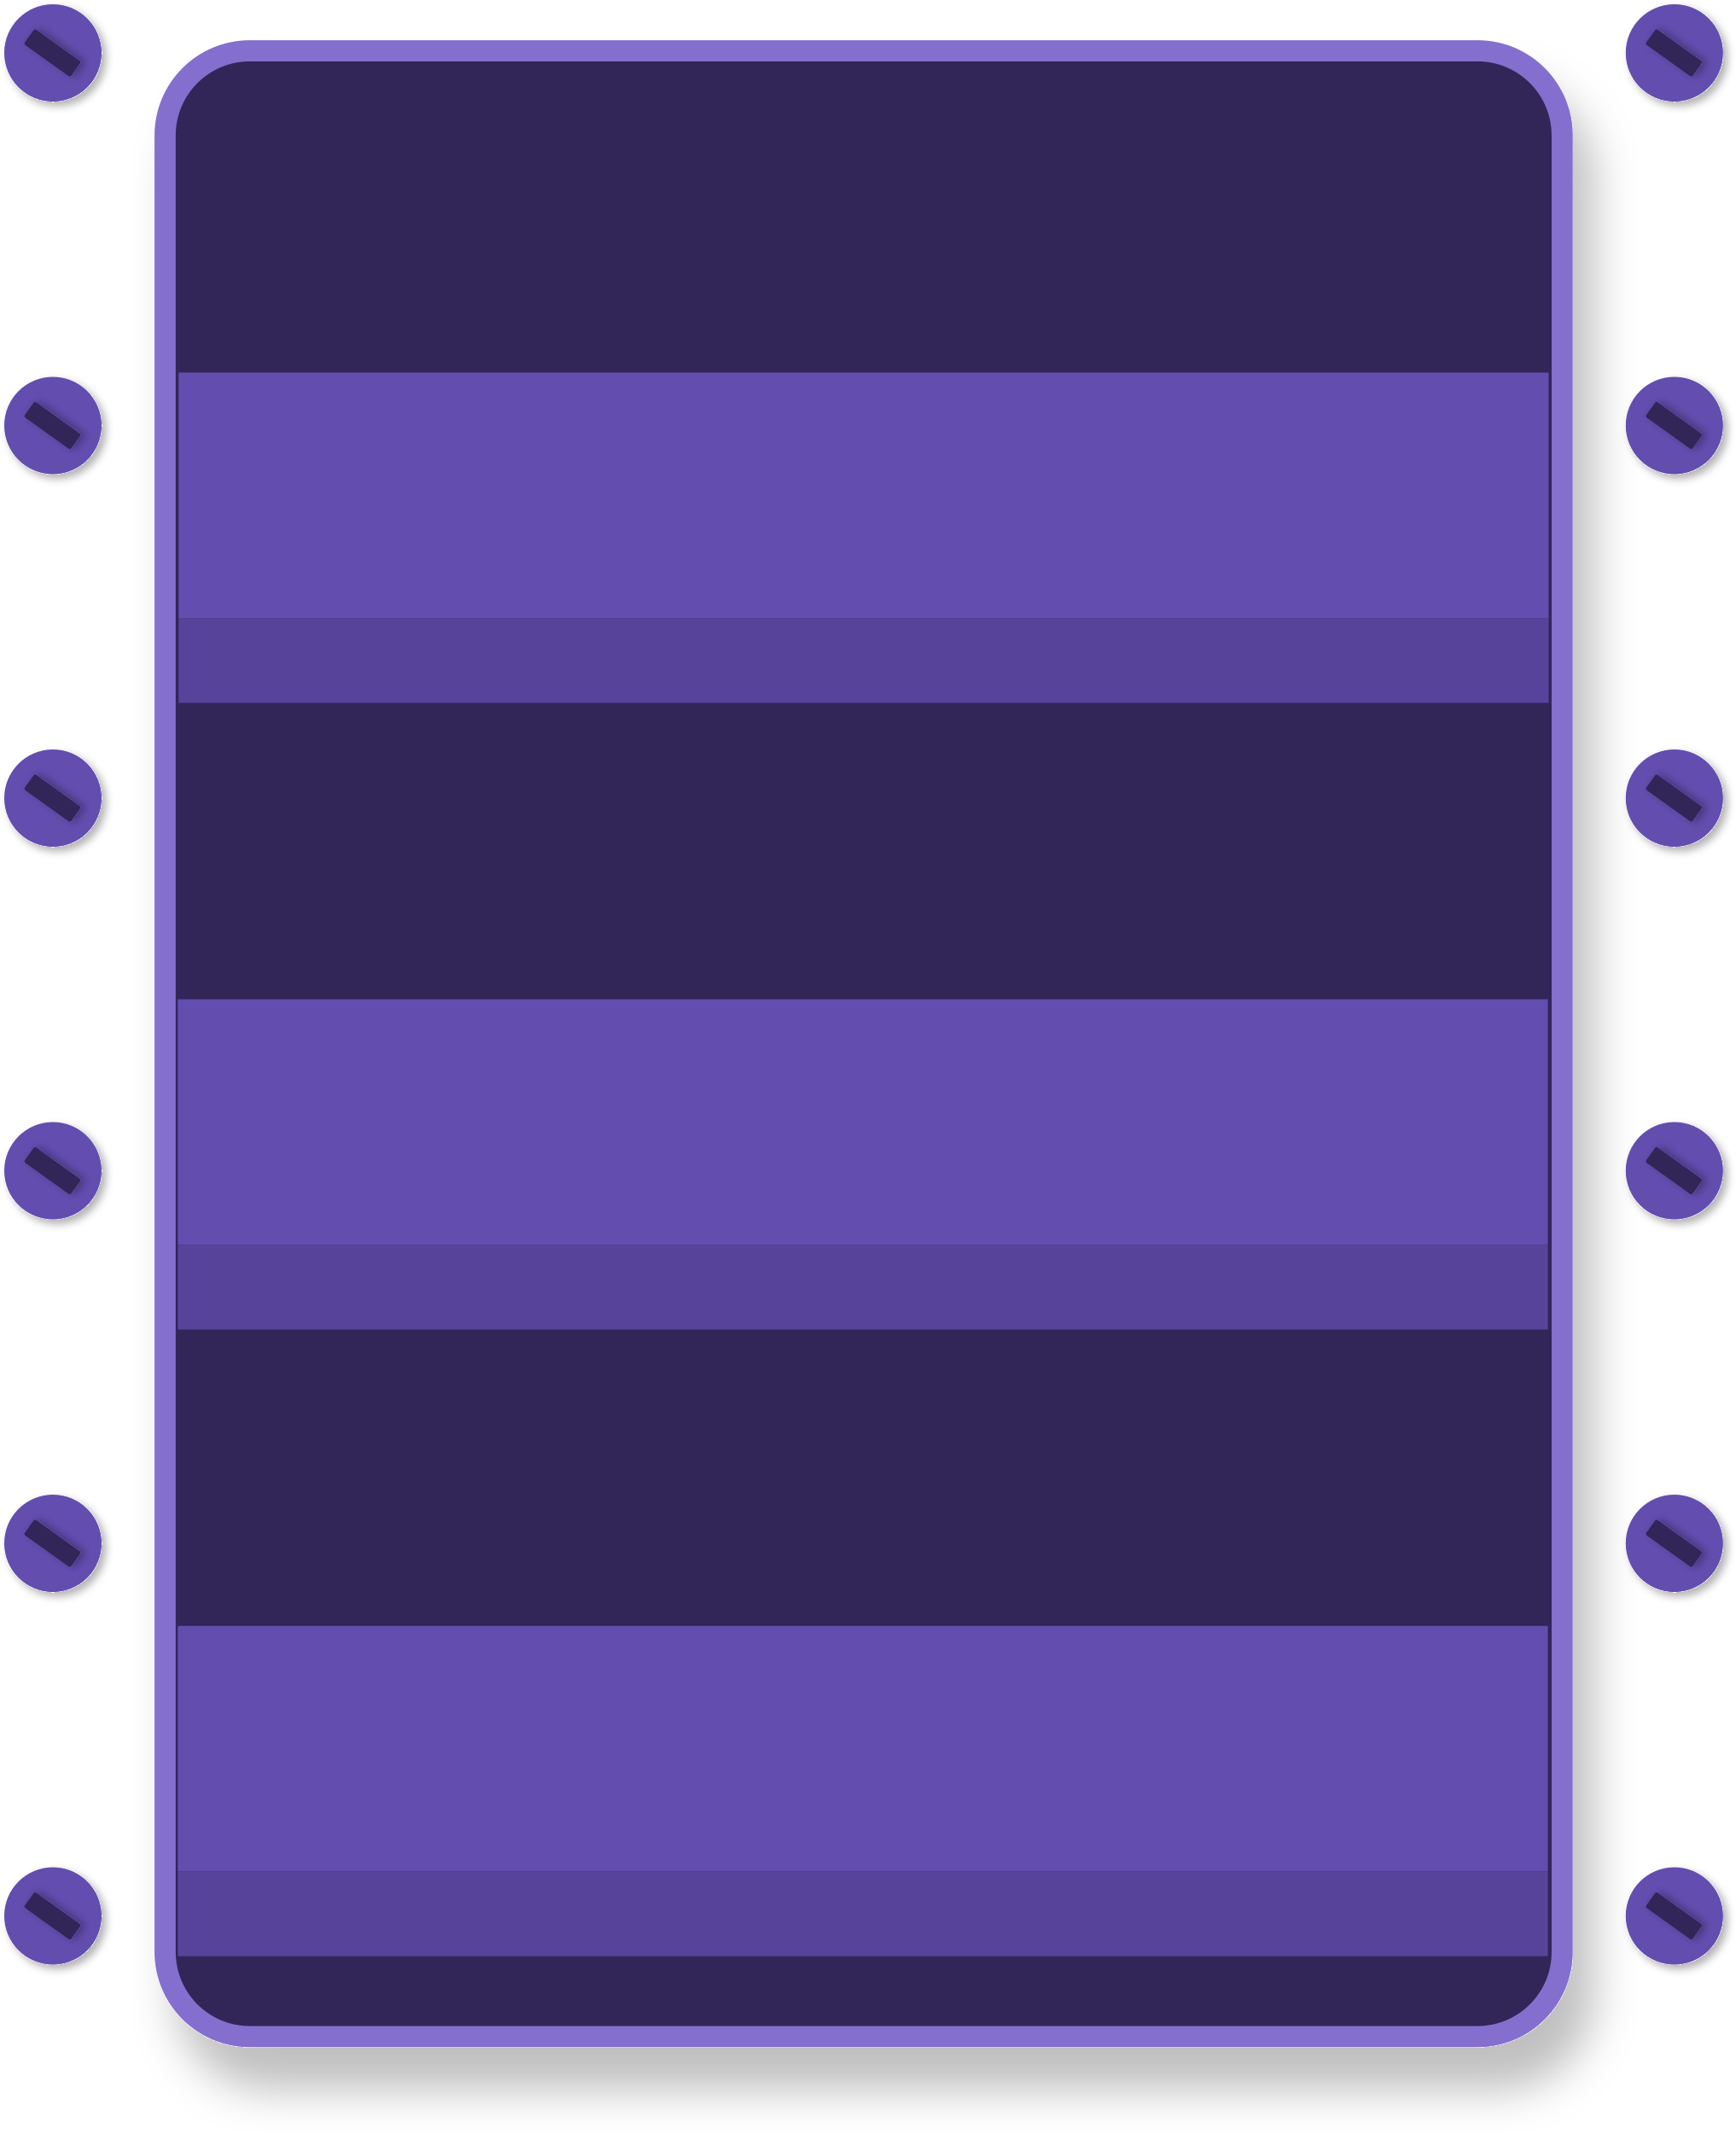
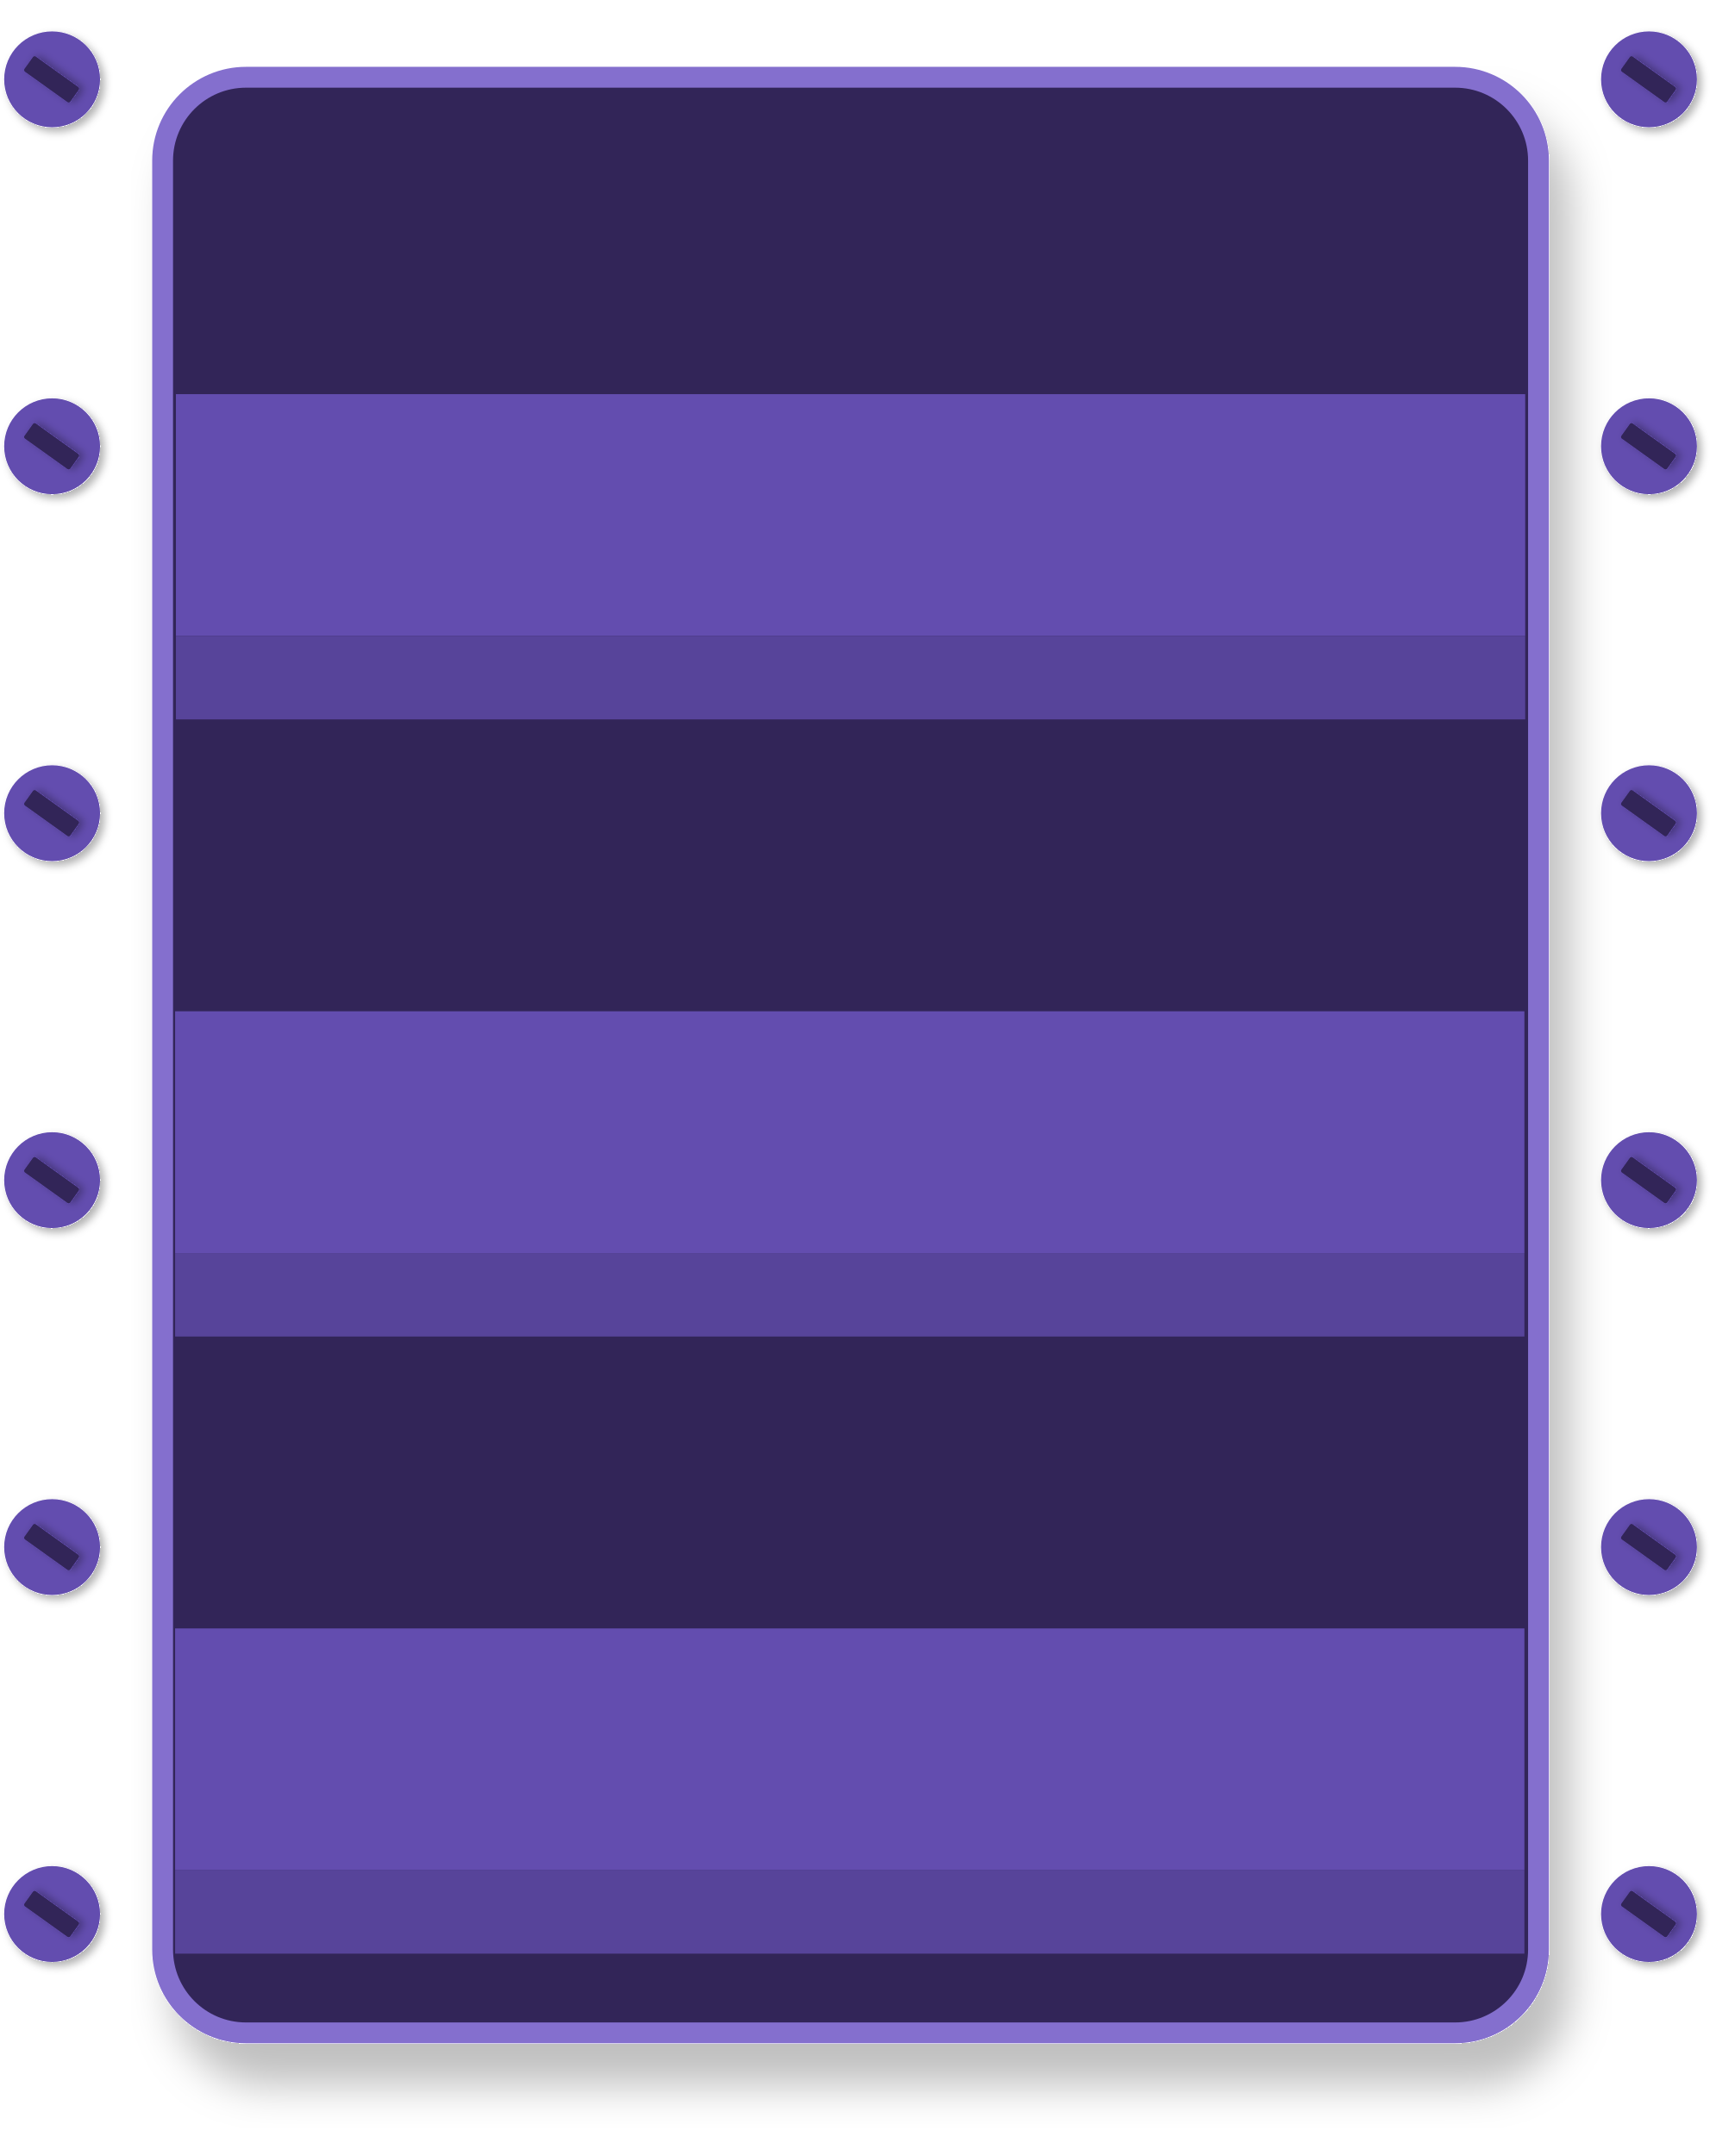
- <svg xmlns="http://www.w3.org/2000/svg" width="410" height="504" viewBox="0 0 410 504" fill="none">
+ <svg xmlns="http://www.w3.org/2000/svg" width="360" height="454" viewBox="0 0 410 504" fill="none">
  <g filter="url(#filter0_d_167_1385)">
    <rect x="39" y="12" width="330" height="469" rx="20" fill="#322558" />
    <rect x="39" y="12" width="330" height="469" rx="20" stroke="#846FCE" stroke-width="5" />
  </g>
  <rect x="42.194" y="88" width="323.613" height="58" fill="#634DAF" />
  <rect x="42" y="236" width="323.613" height="58" fill="#634DAF" />
  <rect x="42" y="384" width="323.613" height="58" fill="#634DAF" />
  <rect x="42.194" y="146" width="323.613" height="20" fill="#57449A" />
  <rect x="42" y="294" width="323.613" height="20" fill="#57449A" />
  <rect x="42" y="442" width="323.613" height="20" fill="#57449A" />
  <g filter="url(#filter1_d_167_1385)">
    <circle cx="12.5" cy="12.5" r="11.5" fill="#634DAF" />
  </g>
  <g filter="url(#filter2_d_167_1385)">
    <rect x="8.188" y="6.75" width="13.515" height="4.467" rx="0.5" transform="rotate(35.6002 8.1875 6.75)" fill="#322558" />
  </g>
  <g filter="url(#filter3_d_167_1385)">
    <circle cx="12.5" cy="100.5" r="11.5" fill="#634DAF" />
  </g>
  <g filter="url(#filter4_d_167_1385)">
    <rect x="8.188" y="94.75" width="13.515" height="4.467" rx="0.5" transform="rotate(35.6002 8.1875 94.75)" fill="#322558" />
  </g>
  <g filter="url(#filter5_d_167_1385)">
    <circle cx="12.5" cy="188.5" r="11.5" fill="#634DAF" />
  </g>
  <g filter="url(#filter6_d_167_1385)">
    <rect x="8.188" y="182.75" width="13.515" height="4.467" rx="0.5" transform="rotate(35.6002 8.1875 182.75)" fill="#322558" />
  </g>
  <g filter="url(#filter7_d_167_1385)">
    <circle cx="12.5" cy="276.5" r="11.5" fill="#634DAF" />
  </g>
  <g filter="url(#filter8_d_167_1385)">
    <rect x="8.188" y="270.75" width="13.515" height="4.467" rx="0.5" transform="rotate(35.6002 8.1875 270.75)" fill="#322558" />
  </g>
  <g filter="url(#filter9_d_167_1385)">
    <circle cx="12.5" cy="364.5" r="11.5" fill="#634DAF" />
  </g>
  <g filter="url(#filter10_d_167_1385)">
    <rect x="8.188" y="358.75" width="13.515" height="4.467" rx="0.5" transform="rotate(35.6002 8.1875 358.75)" fill="#322558" />
  </g>
  <g filter="url(#filter11_d_167_1385)">
    <circle cx="12.5" cy="452.5" r="11.5" fill="#634DAF" />
  </g>
  <g filter="url(#filter12_d_167_1385)">
    <rect x="8.188" y="446.75" width="13.515" height="4.467" rx="0.5" transform="rotate(35.6002 8.1875 446.75)" fill="#322558" />
  </g>
  <g filter="url(#filter13_d_167_1385)">
    <circle cx="395.5" cy="12.5" r="11.5" fill="#634DAF" />
  </g>
  <g filter="url(#filter14_d_167_1385)">
    <rect x="391.188" y="6.75" width="13.515" height="4.467" rx="0.5" transform="rotate(35.6002 391.188 6.75)" fill="#322558" />
  </g>
  <g filter="url(#filter15_d_167_1385)">
    <circle cx="395.5" cy="100.5" r="11.5" fill="#634DAF" />
  </g>
  <g filter="url(#filter16_d_167_1385)">
    <rect x="391.188" y="94.75" width="13.515" height="4.467" rx="0.5" transform="rotate(35.6002 391.188 94.75)" fill="#322558" />
  </g>
  <g filter="url(#filter17_d_167_1385)">
    <circle cx="395.5" cy="188.5" r="11.5" fill="#634DAF" />
  </g>
  <g filter="url(#filter18_d_167_1385)">
    <rect x="391.188" y="182.75" width="13.515" height="4.467" rx="0.5" transform="rotate(35.6002 391.188 182.75)" fill="#322558" />
  </g>
  <g filter="url(#filter19_d_167_1385)">
    <circle cx="395.5" cy="276.5" r="11.5" fill="#634DAF" />
  </g>
  <g filter="url(#filter20_d_167_1385)">
    <rect x="391.188" y="270.75" width="13.515" height="4.467" rx="0.5" transform="rotate(35.6002 391.188 270.75)" fill="#322558" />
  </g>
  <g filter="url(#filter21_d_167_1385)">
    <circle cx="395.5" cy="364.5" r="11.5" fill="#634DAF" />
  </g>
  <g filter="url(#filter22_d_167_1385)">
    <rect x="391.188" y="358.75" width="13.515" height="4.467" rx="0.5" transform="rotate(35.6002 391.188 358.75)" fill="#322558" />
  </g>
  <g filter="url(#filter23_d_167_1385)">
    <circle cx="395.5" cy="452.5" r="11.5" fill="#634DAF" />
  </g>
  <g filter="url(#filter24_d_167_1385)">
    <rect x="391.188" y="446.75" width="13.515" height="4.467" rx="0.5" transform="rotate(35.6002 391.188 446.75)" fill="#322558" />
  </g>
  <defs>
    <filter id="filter0_d_167_1385" x="31.5" y="9.5" width="355" height="494" filterUnits="userSpaceOnUse" color-interpolation-filters="sRGB">
      <feFlood flood-opacity="0" result="BackgroundImageFix" />
      <feColorMatrix in="SourceAlpha" type="matrix" values="0 0 0 0 0 0 0 0 0 0 0 0 0 0 0 0 0 0 127 0" result="hardAlpha" />
      <feOffset dx="5" dy="10" />
      <feGaussianBlur stdDeviation="5" />
      <feComposite in2="hardAlpha" operator="out" />
      <feColorMatrix type="matrix" values="0 0 0 0 0 0 0 0 0 0 0 0 0 0 0 0 0 0 0.25 0" />
      <feBlend mode="normal" in2="BackgroundImageFix" result="effect1_dropShadow_167_1385" />
      <feBlend mode="normal" in="SourceGraphic" in2="effect1_dropShadow_167_1385" result="shape" />
    </filter>
    <filter id="filter1_d_167_1385" x="0" y="0" width="27" height="27" filterUnits="userSpaceOnUse" color-interpolation-filters="sRGB">
      <feFlood flood-opacity="0" result="BackgroundImageFix" />
      <feColorMatrix in="SourceAlpha" type="matrix" values="0 0 0 0 0 0 0 0 0 0 0 0 0 0 0 0 0 0 127 0" result="hardAlpha" />
      <feOffset dx="1" dy="1" />
      <feGaussianBlur stdDeviation="1" />
      <feComposite in2="hardAlpha" operator="out" />
      <feColorMatrix type="matrix" values="0 0 0 0 0 0 0 0 0 0 0 0 0 0 0 0 0 0 0.3 0" />
      <feBlend mode="normal" in2="BackgroundImageFix" result="effect1_dropShadow_167_1385" />
      <feBlend mode="normal" in="SourceGraphic" in2="effect1_dropShadow_167_1385" result="shape" />
    </filter>
    <filter id="filter2_d_167_1385" x="4.785" y="4.948" width="17.195" height="15.105" filterUnits="userSpaceOnUse" color-interpolation-filters="sRGB">
      <feFlood flood-opacity="0" result="BackgroundImageFix" />
      <feColorMatrix in="SourceAlpha" type="matrix" values="0 0 0 0 0 0 0 0 0 0 0 0 0 0 0 0 0 0 127 0" result="hardAlpha" />
      <feOffset dx="1" />
      <feGaussianBlur stdDeviation="1" />
      <feComposite in2="hardAlpha" operator="out" />
      <feColorMatrix type="matrix" values="0 0 0 0 0 0 0 0 0 0 0 0 0 0 0 0 0 0 0.3 0" />
      <feBlend mode="normal" in2="BackgroundImageFix" result="effect1_dropShadow_167_1385" />
      <feBlend mode="normal" in="SourceGraphic" in2="effect1_dropShadow_167_1385" result="shape" />
    </filter>
    <filter id="filter3_d_167_1385" x="0" y="88" width="27" height="27" filterUnits="userSpaceOnUse" color-interpolation-filters="sRGB">
      <feFlood flood-opacity="0" result="BackgroundImageFix" />
      <feColorMatrix in="SourceAlpha" type="matrix" values="0 0 0 0 0 0 0 0 0 0 0 0 0 0 0 0 0 0 127 0" result="hardAlpha" />
      <feOffset dx="1" dy="1" />
      <feGaussianBlur stdDeviation="1" />
      <feComposite in2="hardAlpha" operator="out" />
      <feColorMatrix type="matrix" values="0 0 0 0 0 0 0 0 0 0 0 0 0 0 0 0 0 0 0.3 0" />
      <feBlend mode="normal" in2="BackgroundImageFix" result="effect1_dropShadow_167_1385" />
      <feBlend mode="normal" in="SourceGraphic" in2="effect1_dropShadow_167_1385" result="shape" />
    </filter>
    <filter id="filter4_d_167_1385" x="4.785" y="92.948" width="17.195" height="15.105" filterUnits="userSpaceOnUse" color-interpolation-filters="sRGB">
      <feFlood flood-opacity="0" result="BackgroundImageFix" />
      <feColorMatrix in="SourceAlpha" type="matrix" values="0 0 0 0 0 0 0 0 0 0 0 0 0 0 0 0 0 0 127 0" result="hardAlpha" />
      <feOffset dx="1" />
      <feGaussianBlur stdDeviation="1" />
      <feComposite in2="hardAlpha" operator="out" />
      <feColorMatrix type="matrix" values="0 0 0 0 0 0 0 0 0 0 0 0 0 0 0 0 0 0 0.3 0" />
      <feBlend mode="normal" in2="BackgroundImageFix" result="effect1_dropShadow_167_1385" />
      <feBlend mode="normal" in="SourceGraphic" in2="effect1_dropShadow_167_1385" result="shape" />
    </filter>
    <filter id="filter5_d_167_1385" x="0" y="176" width="27" height="27" filterUnits="userSpaceOnUse" color-interpolation-filters="sRGB">
      <feFlood flood-opacity="0" result="BackgroundImageFix" />
      <feColorMatrix in="SourceAlpha" type="matrix" values="0 0 0 0 0 0 0 0 0 0 0 0 0 0 0 0 0 0 127 0" result="hardAlpha" />
      <feOffset dx="1" dy="1" />
      <feGaussianBlur stdDeviation="1" />
      <feComposite in2="hardAlpha" operator="out" />
      <feColorMatrix type="matrix" values="0 0 0 0 0 0 0 0 0 0 0 0 0 0 0 0 0 0 0.3 0" />
      <feBlend mode="normal" in2="BackgroundImageFix" result="effect1_dropShadow_167_1385" />
      <feBlend mode="normal" in="SourceGraphic" in2="effect1_dropShadow_167_1385" result="shape" />
    </filter>
    <filter id="filter6_d_167_1385" x="4.785" y="180.948" width="17.195" height="15.105" filterUnits="userSpaceOnUse" color-interpolation-filters="sRGB">
      <feFlood flood-opacity="0" result="BackgroundImageFix" />
      <feColorMatrix in="SourceAlpha" type="matrix" values="0 0 0 0 0 0 0 0 0 0 0 0 0 0 0 0 0 0 127 0" result="hardAlpha" />
      <feOffset dx="1" />
      <feGaussianBlur stdDeviation="1" />
      <feComposite in2="hardAlpha" operator="out" />
      <feColorMatrix type="matrix" values="0 0 0 0 0 0 0 0 0 0 0 0 0 0 0 0 0 0 0.3 0" />
      <feBlend mode="normal" in2="BackgroundImageFix" result="effect1_dropShadow_167_1385" />
      <feBlend mode="normal" in="SourceGraphic" in2="effect1_dropShadow_167_1385" result="shape" />
    </filter>
    <filter id="filter7_d_167_1385" x="0" y="264" width="27" height="27" filterUnits="userSpaceOnUse" color-interpolation-filters="sRGB">
      <feFlood flood-opacity="0" result="BackgroundImageFix" />
      <feColorMatrix in="SourceAlpha" type="matrix" values="0 0 0 0 0 0 0 0 0 0 0 0 0 0 0 0 0 0 127 0" result="hardAlpha" />
      <feOffset dx="1" dy="1" />
      <feGaussianBlur stdDeviation="1" />
      <feComposite in2="hardAlpha" operator="out" />
      <feColorMatrix type="matrix" values="0 0 0 0 0 0 0 0 0 0 0 0 0 0 0 0 0 0 0.3 0" />
      <feBlend mode="normal" in2="BackgroundImageFix" result="effect1_dropShadow_167_1385" />
      <feBlend mode="normal" in="SourceGraphic" in2="effect1_dropShadow_167_1385" result="shape" />
    </filter>
    <filter id="filter8_d_167_1385" x="4.785" y="268.948" width="17.195" height="15.105" filterUnits="userSpaceOnUse" color-interpolation-filters="sRGB">
      <feFlood flood-opacity="0" result="BackgroundImageFix" />
      <feColorMatrix in="SourceAlpha" type="matrix" values="0 0 0 0 0 0 0 0 0 0 0 0 0 0 0 0 0 0 127 0" result="hardAlpha" />
      <feOffset dx="1" />
      <feGaussianBlur stdDeviation="1" />
      <feComposite in2="hardAlpha" operator="out" />
      <feColorMatrix type="matrix" values="0 0 0 0 0 0 0 0 0 0 0 0 0 0 0 0 0 0 0.3 0" />
      <feBlend mode="normal" in2="BackgroundImageFix" result="effect1_dropShadow_167_1385" />
      <feBlend mode="normal" in="SourceGraphic" in2="effect1_dropShadow_167_1385" result="shape" />
    </filter>
    <filter id="filter9_d_167_1385" x="0" y="352" width="27" height="27" filterUnits="userSpaceOnUse" color-interpolation-filters="sRGB">
      <feFlood flood-opacity="0" result="BackgroundImageFix" />
      <feColorMatrix in="SourceAlpha" type="matrix" values="0 0 0 0 0 0 0 0 0 0 0 0 0 0 0 0 0 0 127 0" result="hardAlpha" />
      <feOffset dx="1" dy="1" />
      <feGaussianBlur stdDeviation="1" />
      <feComposite in2="hardAlpha" operator="out" />
      <feColorMatrix type="matrix" values="0 0 0 0 0 0 0 0 0 0 0 0 0 0 0 0 0 0 0.3 0" />
      <feBlend mode="normal" in2="BackgroundImageFix" result="effect1_dropShadow_167_1385" />
      <feBlend mode="normal" in="SourceGraphic" in2="effect1_dropShadow_167_1385" result="shape" />
    </filter>
    <filter id="filter10_d_167_1385" x="4.785" y="356.948" width="17.195" height="15.105" filterUnits="userSpaceOnUse" color-interpolation-filters="sRGB">
      <feFlood flood-opacity="0" result="BackgroundImageFix" />
      <feColorMatrix in="SourceAlpha" type="matrix" values="0 0 0 0 0 0 0 0 0 0 0 0 0 0 0 0 0 0 127 0" result="hardAlpha" />
      <feOffset dx="1" />
      <feGaussianBlur stdDeviation="1" />
      <feComposite in2="hardAlpha" operator="out" />
      <feColorMatrix type="matrix" values="0 0 0 0 0 0 0 0 0 0 0 0 0 0 0 0 0 0 0.3 0" />
      <feBlend mode="normal" in2="BackgroundImageFix" result="effect1_dropShadow_167_1385" />
      <feBlend mode="normal" in="SourceGraphic" in2="effect1_dropShadow_167_1385" result="shape" />
    </filter>
    <filter id="filter11_d_167_1385" x="0" y="440" width="27" height="27" filterUnits="userSpaceOnUse" color-interpolation-filters="sRGB">
      <feFlood flood-opacity="0" result="BackgroundImageFix" />
      <feColorMatrix in="SourceAlpha" type="matrix" values="0 0 0 0 0 0 0 0 0 0 0 0 0 0 0 0 0 0 127 0" result="hardAlpha" />
      <feOffset dx="1" dy="1" />
      <feGaussianBlur stdDeviation="1" />
      <feComposite in2="hardAlpha" operator="out" />
      <feColorMatrix type="matrix" values="0 0 0 0 0 0 0 0 0 0 0 0 0 0 0 0 0 0 0.3 0" />
      <feBlend mode="normal" in2="BackgroundImageFix" result="effect1_dropShadow_167_1385" />
      <feBlend mode="normal" in="SourceGraphic" in2="effect1_dropShadow_167_1385" result="shape" />
    </filter>
    <filter id="filter12_d_167_1385" x="4.785" y="444.948" width="17.195" height="15.105" filterUnits="userSpaceOnUse" color-interpolation-filters="sRGB">
      <feFlood flood-opacity="0" result="BackgroundImageFix" />
      <feColorMatrix in="SourceAlpha" type="matrix" values="0 0 0 0 0 0 0 0 0 0 0 0 0 0 0 0 0 0 127 0" result="hardAlpha" />
      <feOffset dx="1" />
      <feGaussianBlur stdDeviation="1" />
      <feComposite in2="hardAlpha" operator="out" />
      <feColorMatrix type="matrix" values="0 0 0 0 0 0 0 0 0 0 0 0 0 0 0 0 0 0 0.3 0" />
      <feBlend mode="normal" in2="BackgroundImageFix" result="effect1_dropShadow_167_1385" />
      <feBlend mode="normal" in="SourceGraphic" in2="effect1_dropShadow_167_1385" result="shape" />
    </filter>
    <filter id="filter13_d_167_1385" x="383" y="0" width="27" height="27" filterUnits="userSpaceOnUse" color-interpolation-filters="sRGB">
      <feFlood flood-opacity="0" result="BackgroundImageFix" />
      <feColorMatrix in="SourceAlpha" type="matrix" values="0 0 0 0 0 0 0 0 0 0 0 0 0 0 0 0 0 0 127 0" result="hardAlpha" />
      <feOffset dx="1" dy="1" />
      <feGaussianBlur stdDeviation="1" />
      <feComposite in2="hardAlpha" operator="out" />
      <feColorMatrix type="matrix" values="0 0 0 0 0 0 0 0 0 0 0 0 0 0 0 0 0 0 0.3 0" />
      <feBlend mode="normal" in2="BackgroundImageFix" result="effect1_dropShadow_167_1385" />
      <feBlend mode="normal" in="SourceGraphic" in2="effect1_dropShadow_167_1385" result="shape" />
    </filter>
    <filter id="filter14_d_167_1385" x="387.785" y="4.948" width="17.195" height="15.105" filterUnits="userSpaceOnUse" color-interpolation-filters="sRGB">
      <feFlood flood-opacity="0" result="BackgroundImageFix" />
      <feColorMatrix in="SourceAlpha" type="matrix" values="0 0 0 0 0 0 0 0 0 0 0 0 0 0 0 0 0 0 127 0" result="hardAlpha" />
      <feOffset dx="1" />
      <feGaussianBlur stdDeviation="1" />
      <feComposite in2="hardAlpha" operator="out" />
      <feColorMatrix type="matrix" values="0 0 0 0 0 0 0 0 0 0 0 0 0 0 0 0 0 0 0.3 0" />
      <feBlend mode="normal" in2="BackgroundImageFix" result="effect1_dropShadow_167_1385" />
      <feBlend mode="normal" in="SourceGraphic" in2="effect1_dropShadow_167_1385" result="shape" />
    </filter>
    <filter id="filter15_d_167_1385" x="383" y="88" width="27" height="27" filterUnits="userSpaceOnUse" color-interpolation-filters="sRGB">
      <feFlood flood-opacity="0" result="BackgroundImageFix" />
      <feColorMatrix in="SourceAlpha" type="matrix" values="0 0 0 0 0 0 0 0 0 0 0 0 0 0 0 0 0 0 127 0" result="hardAlpha" />
      <feOffset dx="1" dy="1" />
      <feGaussianBlur stdDeviation="1" />
      <feComposite in2="hardAlpha" operator="out" />
      <feColorMatrix type="matrix" values="0 0 0 0 0 0 0 0 0 0 0 0 0 0 0 0 0 0 0.3 0" />
      <feBlend mode="normal" in2="BackgroundImageFix" result="effect1_dropShadow_167_1385" />
      <feBlend mode="normal" in="SourceGraphic" in2="effect1_dropShadow_167_1385" result="shape" />
    </filter>
    <filter id="filter16_d_167_1385" x="387.785" y="92.948" width="17.195" height="15.105" filterUnits="userSpaceOnUse" color-interpolation-filters="sRGB">
      <feFlood flood-opacity="0" result="BackgroundImageFix" />
      <feColorMatrix in="SourceAlpha" type="matrix" values="0 0 0 0 0 0 0 0 0 0 0 0 0 0 0 0 0 0 127 0" result="hardAlpha" />
      <feOffset dx="1" />
      <feGaussianBlur stdDeviation="1" />
      <feComposite in2="hardAlpha" operator="out" />
      <feColorMatrix type="matrix" values="0 0 0 0 0 0 0 0 0 0 0 0 0 0 0 0 0 0 0.3 0" />
      <feBlend mode="normal" in2="BackgroundImageFix" result="effect1_dropShadow_167_1385" />
      <feBlend mode="normal" in="SourceGraphic" in2="effect1_dropShadow_167_1385" result="shape" />
    </filter>
    <filter id="filter17_d_167_1385" x="383" y="176" width="27" height="27" filterUnits="userSpaceOnUse" color-interpolation-filters="sRGB">
      <feFlood flood-opacity="0" result="BackgroundImageFix" />
      <feColorMatrix in="SourceAlpha" type="matrix" values="0 0 0 0 0 0 0 0 0 0 0 0 0 0 0 0 0 0 127 0" result="hardAlpha" />
      <feOffset dx="1" dy="1" />
      <feGaussianBlur stdDeviation="1" />
      <feComposite in2="hardAlpha" operator="out" />
      <feColorMatrix type="matrix" values="0 0 0 0 0 0 0 0 0 0 0 0 0 0 0 0 0 0 0.3 0" />
      <feBlend mode="normal" in2="BackgroundImageFix" result="effect1_dropShadow_167_1385" />
      <feBlend mode="normal" in="SourceGraphic" in2="effect1_dropShadow_167_1385" result="shape" />
    </filter>
    <filter id="filter18_d_167_1385" x="387.785" y="180.948" width="17.195" height="15.105" filterUnits="userSpaceOnUse" color-interpolation-filters="sRGB">
      <feFlood flood-opacity="0" result="BackgroundImageFix" />
      <feColorMatrix in="SourceAlpha" type="matrix" values="0 0 0 0 0 0 0 0 0 0 0 0 0 0 0 0 0 0 127 0" result="hardAlpha" />
      <feOffset dx="1" />
      <feGaussianBlur stdDeviation="1" />
      <feComposite in2="hardAlpha" operator="out" />
      <feColorMatrix type="matrix" values="0 0 0 0 0 0 0 0 0 0 0 0 0 0 0 0 0 0 0.3 0" />
      <feBlend mode="normal" in2="BackgroundImageFix" result="effect1_dropShadow_167_1385" />
      <feBlend mode="normal" in="SourceGraphic" in2="effect1_dropShadow_167_1385" result="shape" />
    </filter>
    <filter id="filter19_d_167_1385" x="383" y="264" width="27" height="27" filterUnits="userSpaceOnUse" color-interpolation-filters="sRGB">
      <feFlood flood-opacity="0" result="BackgroundImageFix" />
      <feColorMatrix in="SourceAlpha" type="matrix" values="0 0 0 0 0 0 0 0 0 0 0 0 0 0 0 0 0 0 127 0" result="hardAlpha" />
      <feOffset dx="1" dy="1" />
      <feGaussianBlur stdDeviation="1" />
      <feComposite in2="hardAlpha" operator="out" />
      <feColorMatrix type="matrix" values="0 0 0 0 0 0 0 0 0 0 0 0 0 0 0 0 0 0 0.3 0" />
      <feBlend mode="normal" in2="BackgroundImageFix" result="effect1_dropShadow_167_1385" />
      <feBlend mode="normal" in="SourceGraphic" in2="effect1_dropShadow_167_1385" result="shape" />
    </filter>
    <filter id="filter20_d_167_1385" x="387.785" y="268.948" width="17.195" height="15.105" filterUnits="userSpaceOnUse" color-interpolation-filters="sRGB">
      <feFlood flood-opacity="0" result="BackgroundImageFix" />
      <feColorMatrix in="SourceAlpha" type="matrix" values="0 0 0 0 0 0 0 0 0 0 0 0 0 0 0 0 0 0 127 0" result="hardAlpha" />
      <feOffset dx="1" />
      <feGaussianBlur stdDeviation="1" />
      <feComposite in2="hardAlpha" operator="out" />
      <feColorMatrix type="matrix" values="0 0 0 0 0 0 0 0 0 0 0 0 0 0 0 0 0 0 0.3 0" />
      <feBlend mode="normal" in2="BackgroundImageFix" result="effect1_dropShadow_167_1385" />
      <feBlend mode="normal" in="SourceGraphic" in2="effect1_dropShadow_167_1385" result="shape" />
    </filter>
    <filter id="filter21_d_167_1385" x="383" y="352" width="27" height="27" filterUnits="userSpaceOnUse" color-interpolation-filters="sRGB">
      <feFlood flood-opacity="0" result="BackgroundImageFix" />
      <feColorMatrix in="SourceAlpha" type="matrix" values="0 0 0 0 0 0 0 0 0 0 0 0 0 0 0 0 0 0 127 0" result="hardAlpha" />
      <feOffset dx="1" dy="1" />
      <feGaussianBlur stdDeviation="1" />
      <feComposite in2="hardAlpha" operator="out" />
      <feColorMatrix type="matrix" values="0 0 0 0 0 0 0 0 0 0 0 0 0 0 0 0 0 0 0.3 0" />
      <feBlend mode="normal" in2="BackgroundImageFix" result="effect1_dropShadow_167_1385" />
      <feBlend mode="normal" in="SourceGraphic" in2="effect1_dropShadow_167_1385" result="shape" />
    </filter>
    <filter id="filter22_d_167_1385" x="387.785" y="356.948" width="17.195" height="15.105" filterUnits="userSpaceOnUse" color-interpolation-filters="sRGB">
      <feFlood flood-opacity="0" result="BackgroundImageFix" />
      <feColorMatrix in="SourceAlpha" type="matrix" values="0 0 0 0 0 0 0 0 0 0 0 0 0 0 0 0 0 0 127 0" result="hardAlpha" />
      <feOffset dx="1" />
      <feGaussianBlur stdDeviation="1" />
      <feComposite in2="hardAlpha" operator="out" />
      <feColorMatrix type="matrix" values="0 0 0 0 0 0 0 0 0 0 0 0 0 0 0 0 0 0 0.3 0" />
      <feBlend mode="normal" in2="BackgroundImageFix" result="effect1_dropShadow_167_1385" />
      <feBlend mode="normal" in="SourceGraphic" in2="effect1_dropShadow_167_1385" result="shape" />
    </filter>
    <filter id="filter23_d_167_1385" x="383" y="440" width="27" height="27" filterUnits="userSpaceOnUse" color-interpolation-filters="sRGB">
      <feFlood flood-opacity="0" result="BackgroundImageFix" />
      <feColorMatrix in="SourceAlpha" type="matrix" values="0 0 0 0 0 0 0 0 0 0 0 0 0 0 0 0 0 0 127 0" result="hardAlpha" />
      <feOffset dx="1" dy="1" />
      <feGaussianBlur stdDeviation="1" />
      <feComposite in2="hardAlpha" operator="out" />
      <feColorMatrix type="matrix" values="0 0 0 0 0 0 0 0 0 0 0 0 0 0 0 0 0 0 0.3 0" />
      <feBlend mode="normal" in2="BackgroundImageFix" result="effect1_dropShadow_167_1385" />
      <feBlend mode="normal" in="SourceGraphic" in2="effect1_dropShadow_167_1385" result="shape" />
    </filter>
    <filter id="filter24_d_167_1385" x="387.785" y="444.948" width="17.195" height="15.105" filterUnits="userSpaceOnUse" color-interpolation-filters="sRGB">
      <feFlood flood-opacity="0" result="BackgroundImageFix" />
      <feColorMatrix in="SourceAlpha" type="matrix" values="0 0 0 0 0 0 0 0 0 0 0 0 0 0 0 0 0 0 127 0" result="hardAlpha" />
      <feOffset dx="1" />
      <feGaussianBlur stdDeviation="1" />
      <feComposite in2="hardAlpha" operator="out" />
      <feColorMatrix type="matrix" values="0 0 0 0 0 0 0 0 0 0 0 0 0 0 0 0 0 0 0.3 0" />
      <feBlend mode="normal" in2="BackgroundImageFix" result="effect1_dropShadow_167_1385" />
      <feBlend mode="normal" in="SourceGraphic" in2="effect1_dropShadow_167_1385" result="shape" />
    </filter>
  </defs>
</svg>
